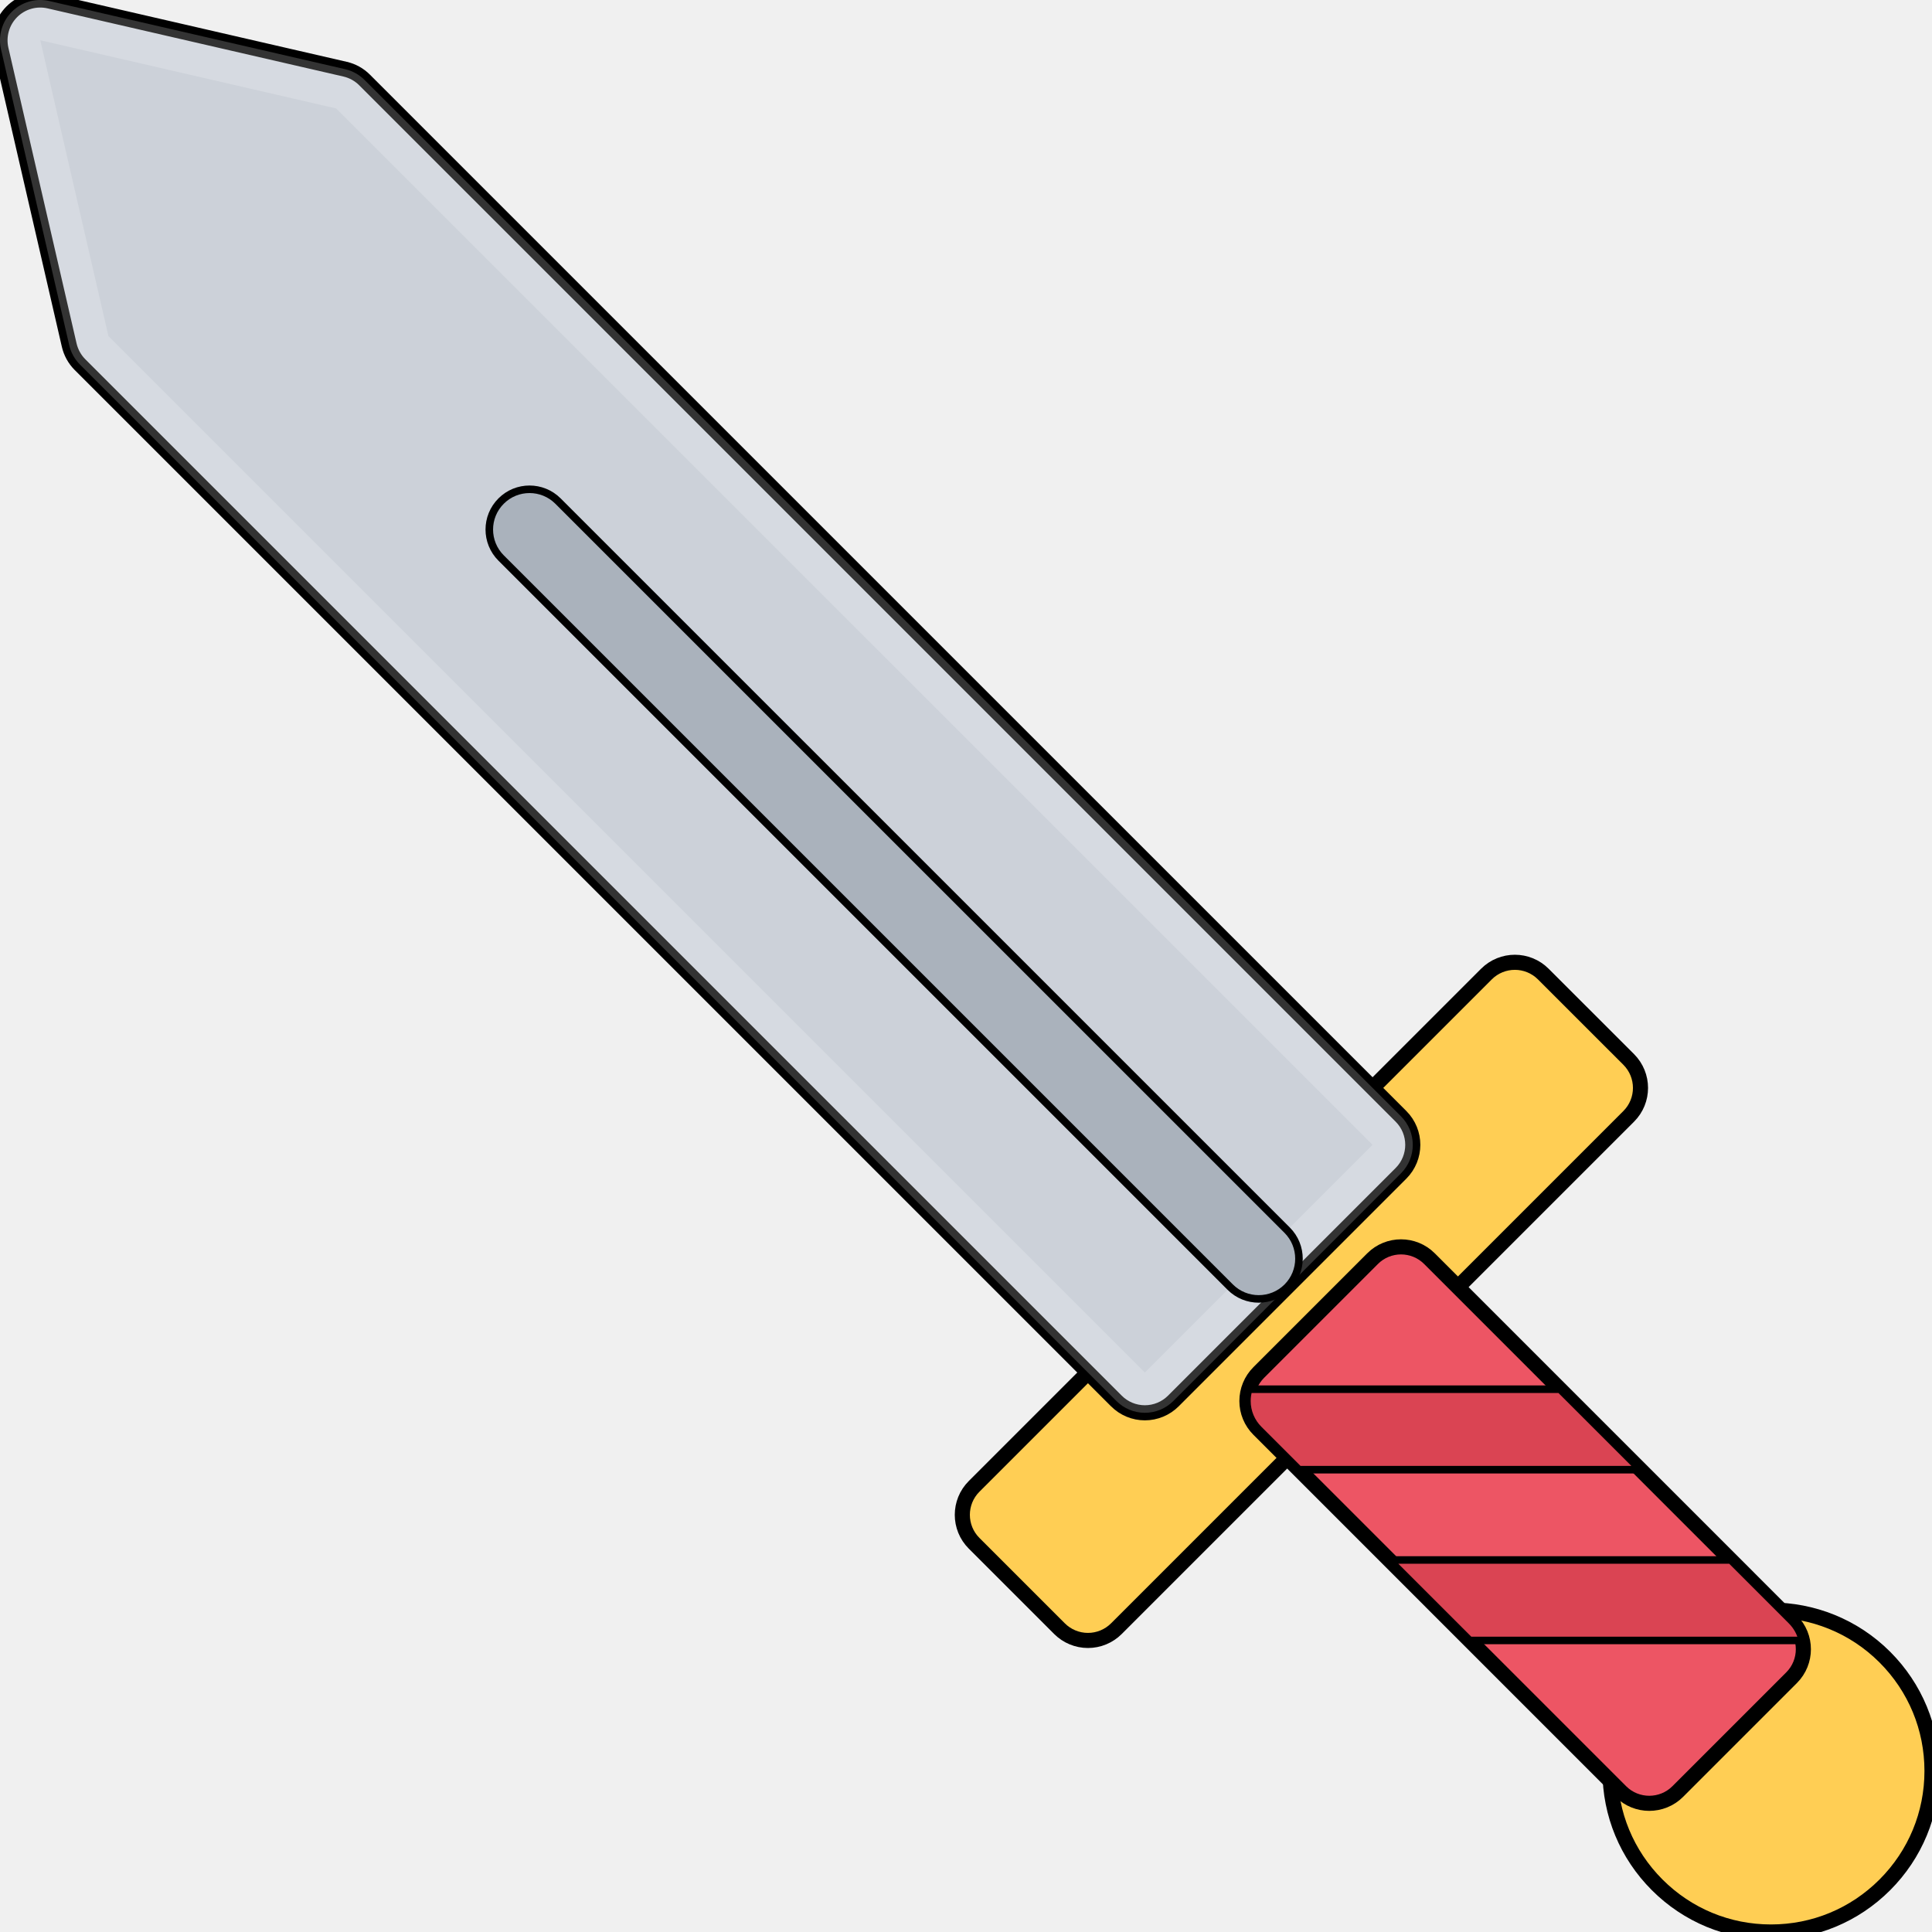
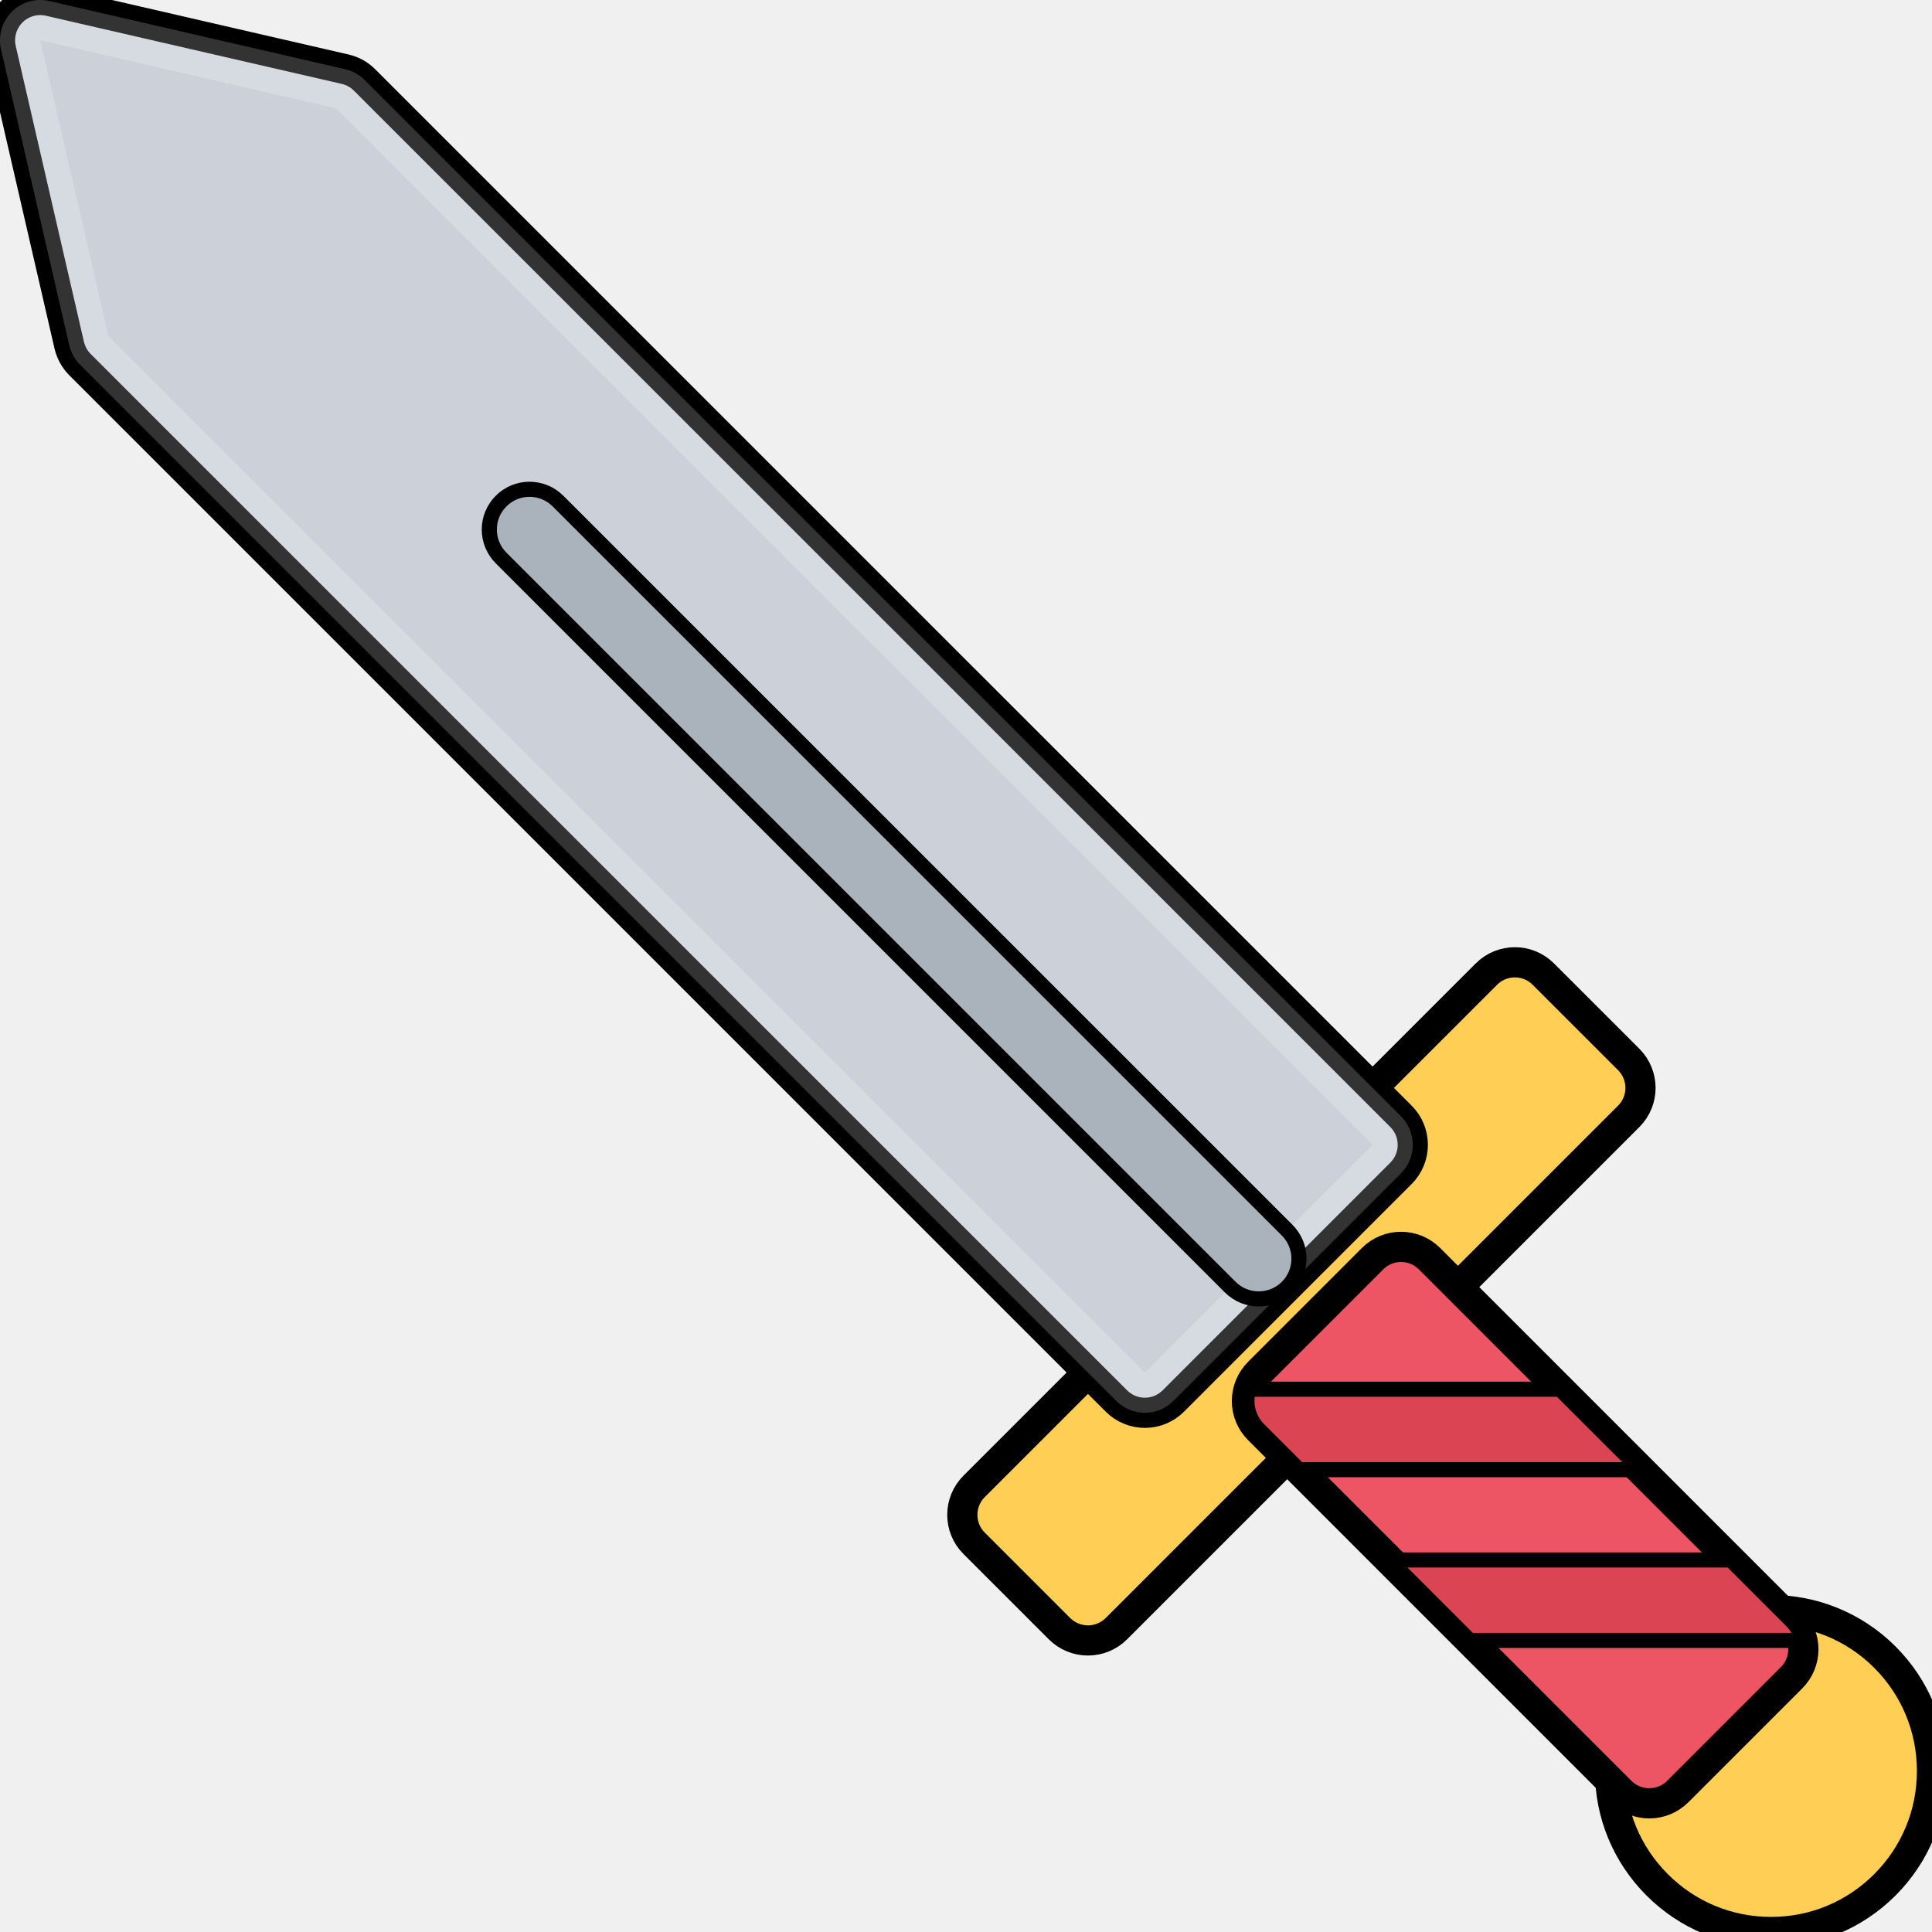
- <svg xmlns="http://www.w3.org/2000/svg" width="64" height="64" viewBox="0 0 511.992 511.992">
+ <svg xmlns="http://www.w3.org/2000/svg" width="52" height="52" viewBox="0 0 511.992 511.992">
  <g transform="translate(511.992, 0) scale(-1, 1)">
-     <ellipse cx="42.664" cy="469.316" rx="10.664" ry="10.671" fill="#F6BB42" stroke="#000000" stroke-width="4" />
-     <path d="M85.327,469.321c0-11.391-4.438-22.108-12.492-30.171c-16.64-16.641-43.702-16.641-60.342,0 c-8.055,8.062-12.492,18.78-12.492,30.171c0,11.39,4.438,22.108,12.492,30.171l0,0l0,0c8.062,8.062,18.773,12.5,30.171,12.5 s22.109-4.438,30.171-12.5C80.89,491.43,85.327,480.711,85.327,469.321z" fill="#FFCE54" stroke="#000000" stroke-width="4" />
-     <path d="M253.848,393.9L118.084,258.138c-4.164-4.164-10.914-4.164-15.078,0l-22.632,22.624 c-4.164,4.172-4.164,10.922,0,15.078l135.763,135.764c2,2,4.711,3.125,7.539,3.125c2.836,0,5.547-1.125,7.547-3.125l22.625-22.625 C258.011,404.822,258.011,398.057,253.848,393.9z" fill="#FFCE54" stroke="#000000" stroke-width="4" />
-     <path d="M181.552,371.275c0-2.828-1.125-5.546-3.125-7.546l-30.171-30.172 c-4.164-4.171-10.922-4.171-15.086,0l-95.959,95.968c-4.164,4.156-4.164,10.906,0,15.078l30.171,30.171 c4.164,4.155,10.921,4.155,15.085,0l95.959-95.968C180.427,376.807,181.552,374.103,181.552,371.275z" fill="#ED5564" stroke="#000000" stroke-width="4" />
-     <path d="M77.249,389.478h90.506l10.672-10.672c2-2,3.125-4.703,3.125-7.531c0-1.078-0.164-2.125-0.469-3.125 H98.584L77.249,389.478z" fill="#DA4453" stroke="#000000" stroke-width="2" />
-     <path d="M143.842,413.4H53.328l-16.117,16.125c-1.484,1.484-2.43,3.297-2.859,5.203h88.155L143.842,413.4z" fill="#DA4453" stroke="#000000" stroke-width="2" />
-     <path d="M490.804,96.617c1.406-1.414,2.391-3.203,2.844-5.148l18.078-78.405 c0.812-3.586-0.266-7.336-2.859-9.938s-6.359-3.68-9.938-2.852l-78.404,18.062c-1.953,0.453-3.734,1.438-5.141,2.852L140.717,295.84 c-4.164,4.172-4.164,10.922,0,15.094l60.335,60.342c2,2,4.719,3.125,7.546,3.125c2.828,0,5.539-1.125,7.539-3.125L490.804,96.617z" fill="#CCD1D9" stroke="#000000" stroke-width="4" />
+     <ellipse cx="42.664" cy="469.316" rx="10.664" ry="10.671" fill="#F6BB42" stroke="#000000" stroke-width="8" />
+     <path d="M85.327,469.321c0-11.391-4.438-22.108-12.492-30.171c-16.64-16.641-43.702-16.641-60.342,0 c-8.055,8.062-12.492,18.78-12.492,30.171c0,11.39,4.438,22.108,12.492,30.171l0,0l0,0c8.062,8.062,18.773,12.5,30.171,12.5 s22.109-4.438,30.171-12.5C80.89,491.43,85.327,480.711,85.327,469.321z" fill="#FFCE54" stroke="#000000" stroke-width="8" />
+     <path d="M253.848,393.9L118.084,258.138c-4.164-4.164-10.914-4.164-15.078,0l-22.632,22.624 c-4.164,4.172-4.164,10.922,0,15.078l135.763,135.764c2,2,4.711,3.125,7.539,3.125c2.836,0,5.547-1.125,7.547-3.125l22.625-22.625 C258.011,404.822,258.011,398.057,253.848,393.9z" fill="#FFCE54" stroke="#000000" stroke-width="8" />
+     <path d="M181.552,371.275c0-2.828-1.125-5.546-3.125-7.546l-30.171-30.172 c-4.164-4.171-10.922-4.171-15.086,0l-95.959,95.968c-4.164,4.156-4.164,10.906,0,15.078l30.171,30.171 c4.164,4.155,10.921,4.155,15.085,0l95.959-95.968C180.427,376.807,181.552,374.103,181.552,371.275z" fill="#ED5564" stroke="#000000" stroke-width="8" />
+     <path d="M77.249,389.478h90.506l10.672-10.672c2-2,3.125-4.703,3.125-7.531c0-1.078-0.164-2.125-0.469-3.125 H98.584L77.249,389.478z" fill="#DA4453" stroke="#000000" stroke-width="4" />
+     <path d="M143.842,413.4H53.328l-16.117,16.125c-1.484,1.484-2.43,3.297-2.859,5.203h88.155L143.842,413.4z" fill="#DA4453" stroke="#000000" stroke-width="4" />
+     <path d="M490.804,96.617c1.406-1.414,2.391-3.203,2.844-5.148l18.078-78.405 c0.812-3.586-0.266-7.336-2.859-9.938s-6.359-3.68-9.938-2.852l-78.404,18.062c-1.953,0.453-3.734,1.438-5.141,2.852L140.717,295.84 c-4.164,4.172-4.164,10.922,0,15.094l60.335,60.342c2,2,4.719,3.125,7.546,3.125c2.828,0,5.539-1.125,7.539-3.125L490.804,96.617z" fill="#CCD1D9" stroke="#000000" stroke-width="8" />
    <path d="M508.866,3.126c-2.594-2.602-6.359-3.68-9.938-2.852 l-78.404,18.062c-1.953,0.453-3.734,1.438-5.141,2.852L140.717,295.84c-4.164,4.172-4.164,10.922,0,15.094l60.335,60.342 c2,2,4.719,3.125,7.546,3.125c2.828,0,5.539-1.125,7.539-3.125L490.804,96.617c1.406-1.414,2.391-3.203,2.844-5.148l18.078-78.405 C512.538,9.477,511.46,5.727,508.866,3.126z M501.319,10.665L483.257,89.07L208.598,363.729l-60.342-60.343L422.915,28.735 L501.319,10.665L501.319,10.665L501.319,10.665z" fill="#FFFFFF" opacity="0.2" stroke="none" />
-     <path d="M170.88,341.104c-4.164-4.172-4.164-10.921,0-15.093l193.238-193.224 c4.172-4.164,10.922-4.164,15.078,0c4.172,4.164,4.172,10.922,0,15.086l-193.23,193.23 C181.802,345.261,175.052,345.261,170.88,341.104z" fill="#AAB2BC" stroke="#000000" stroke-width="2" />
+     <path d="M170.88,341.104c-4.164-4.172-4.164-10.921,0-15.093l193.238-193.224 c4.172-4.164,10.922-4.164,15.078,0c4.172,4.164,4.172,10.922,0,15.086l-193.23,193.23 C181.802,345.261,175.052,345.261,170.88,341.104z" fill="#AAB2BC" stroke="#000000" stroke-width="4" />
  </g>
</svg>
